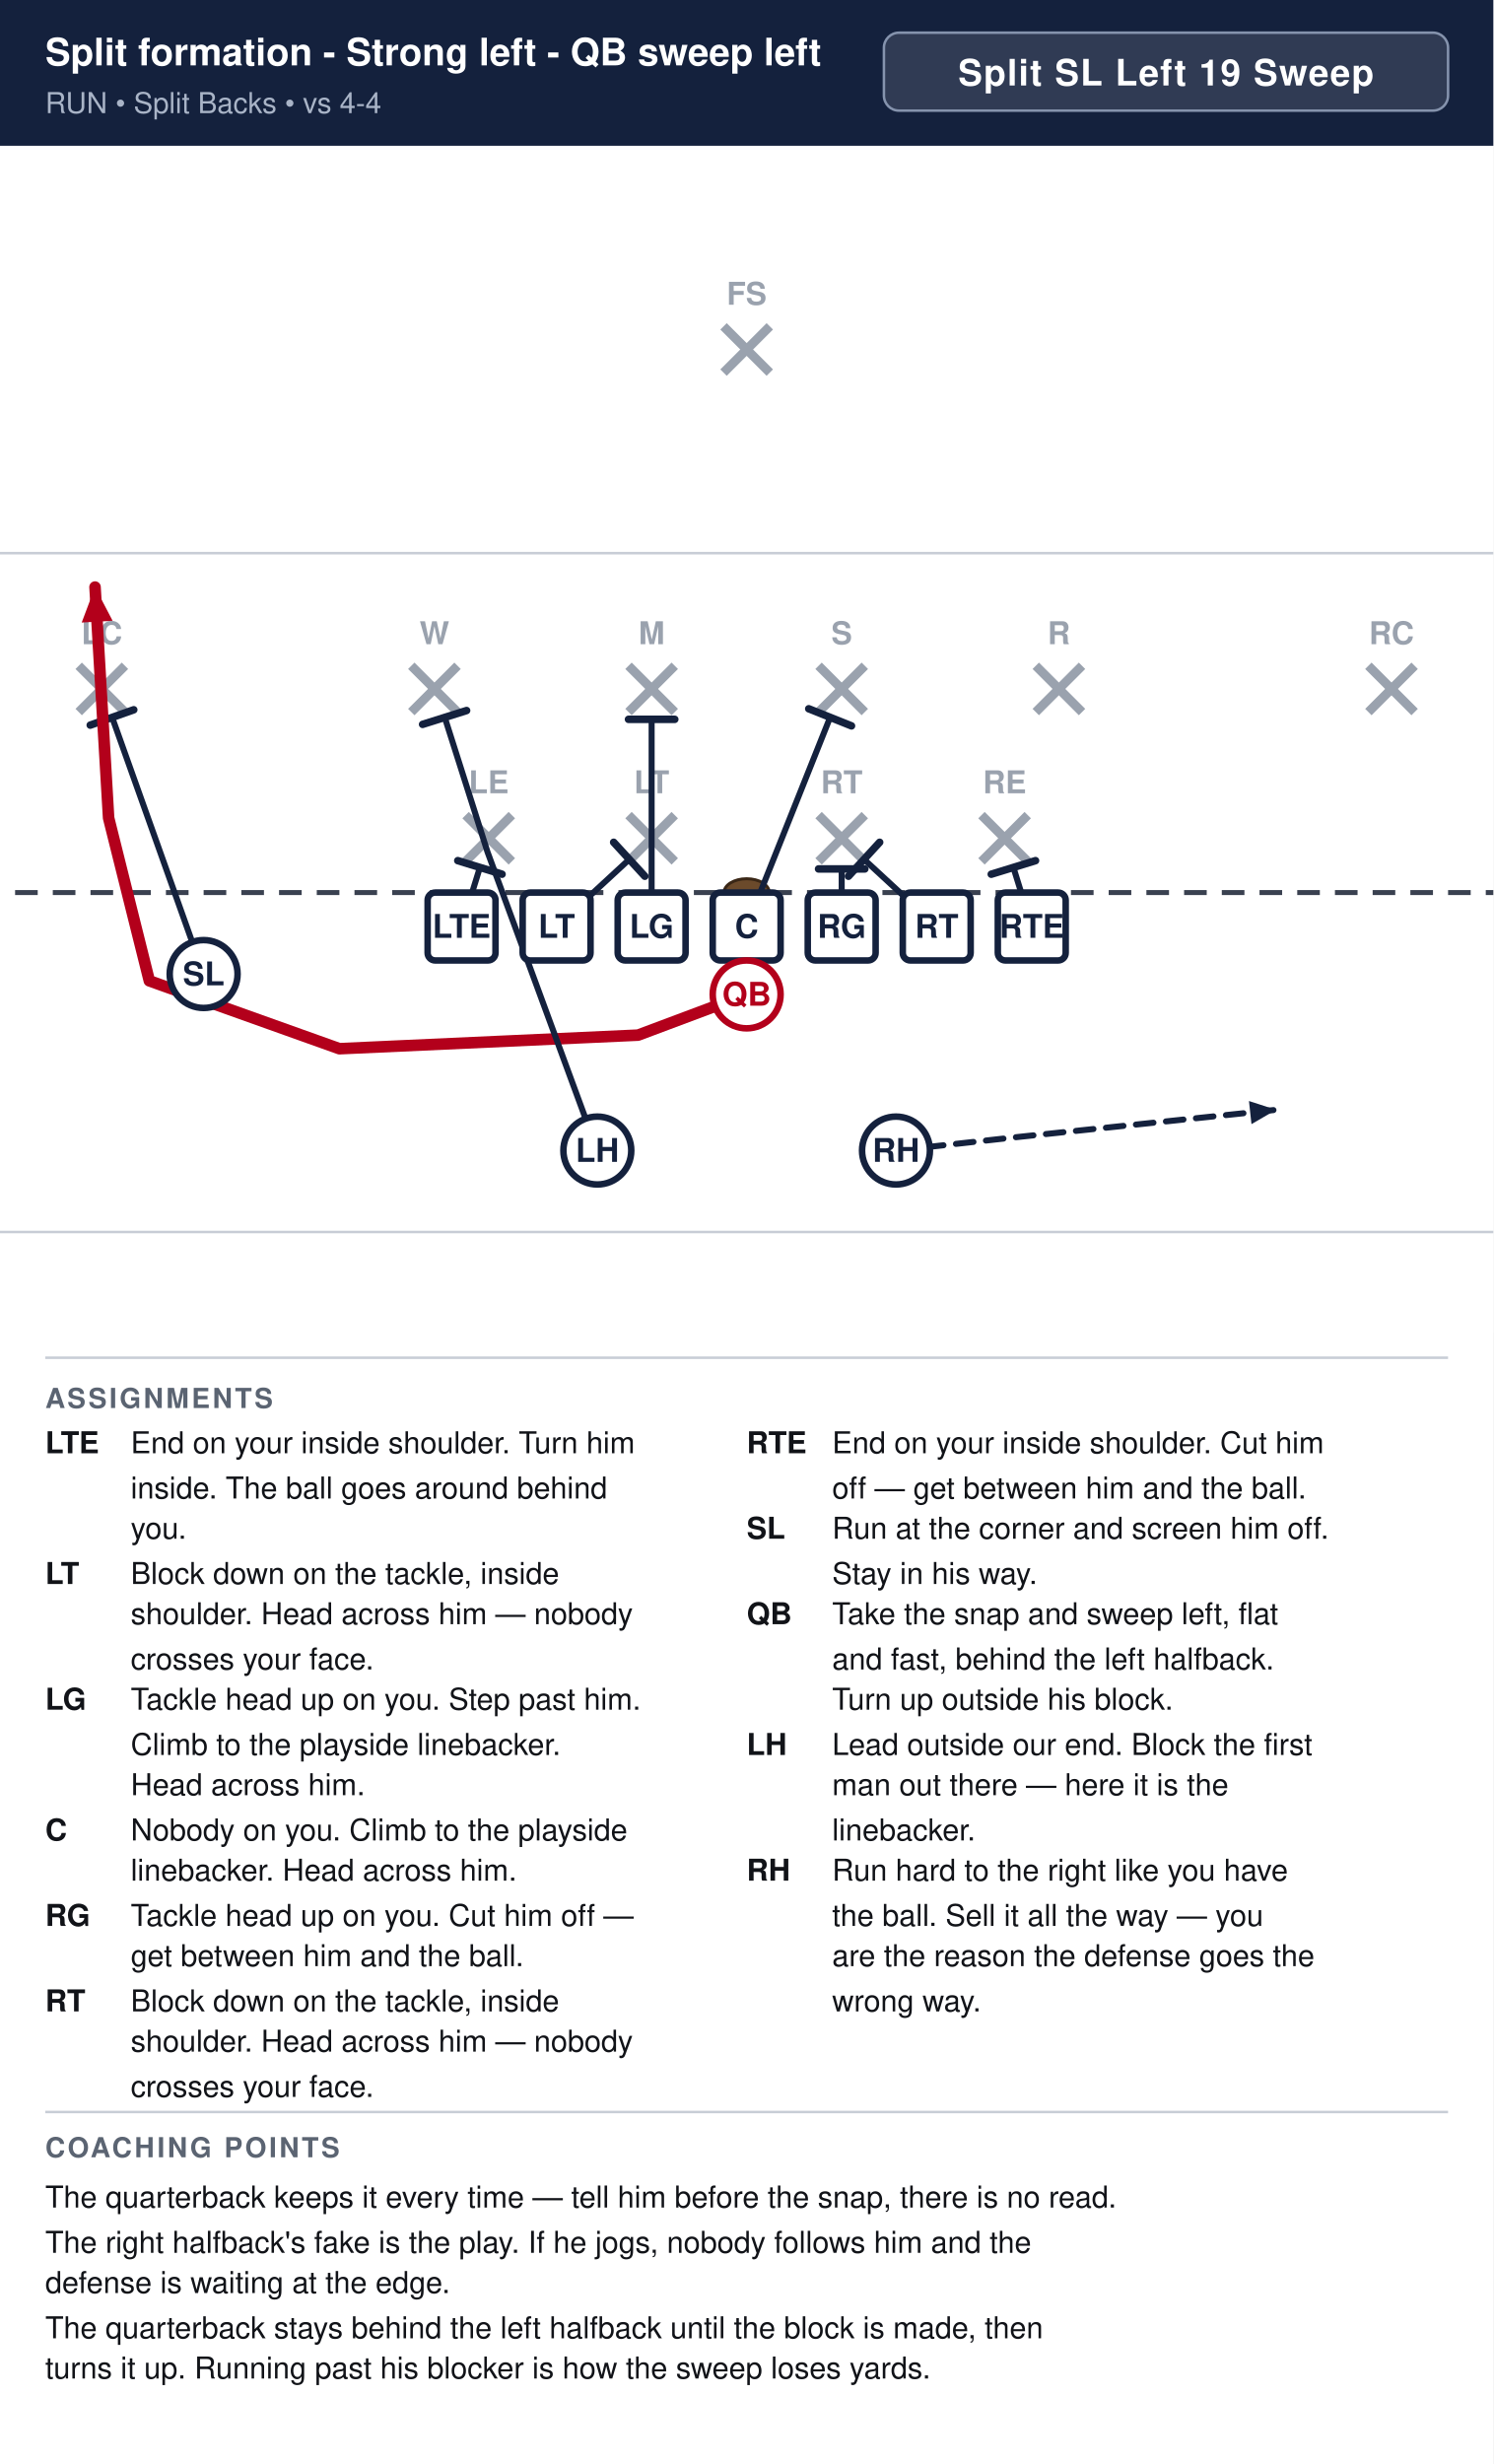
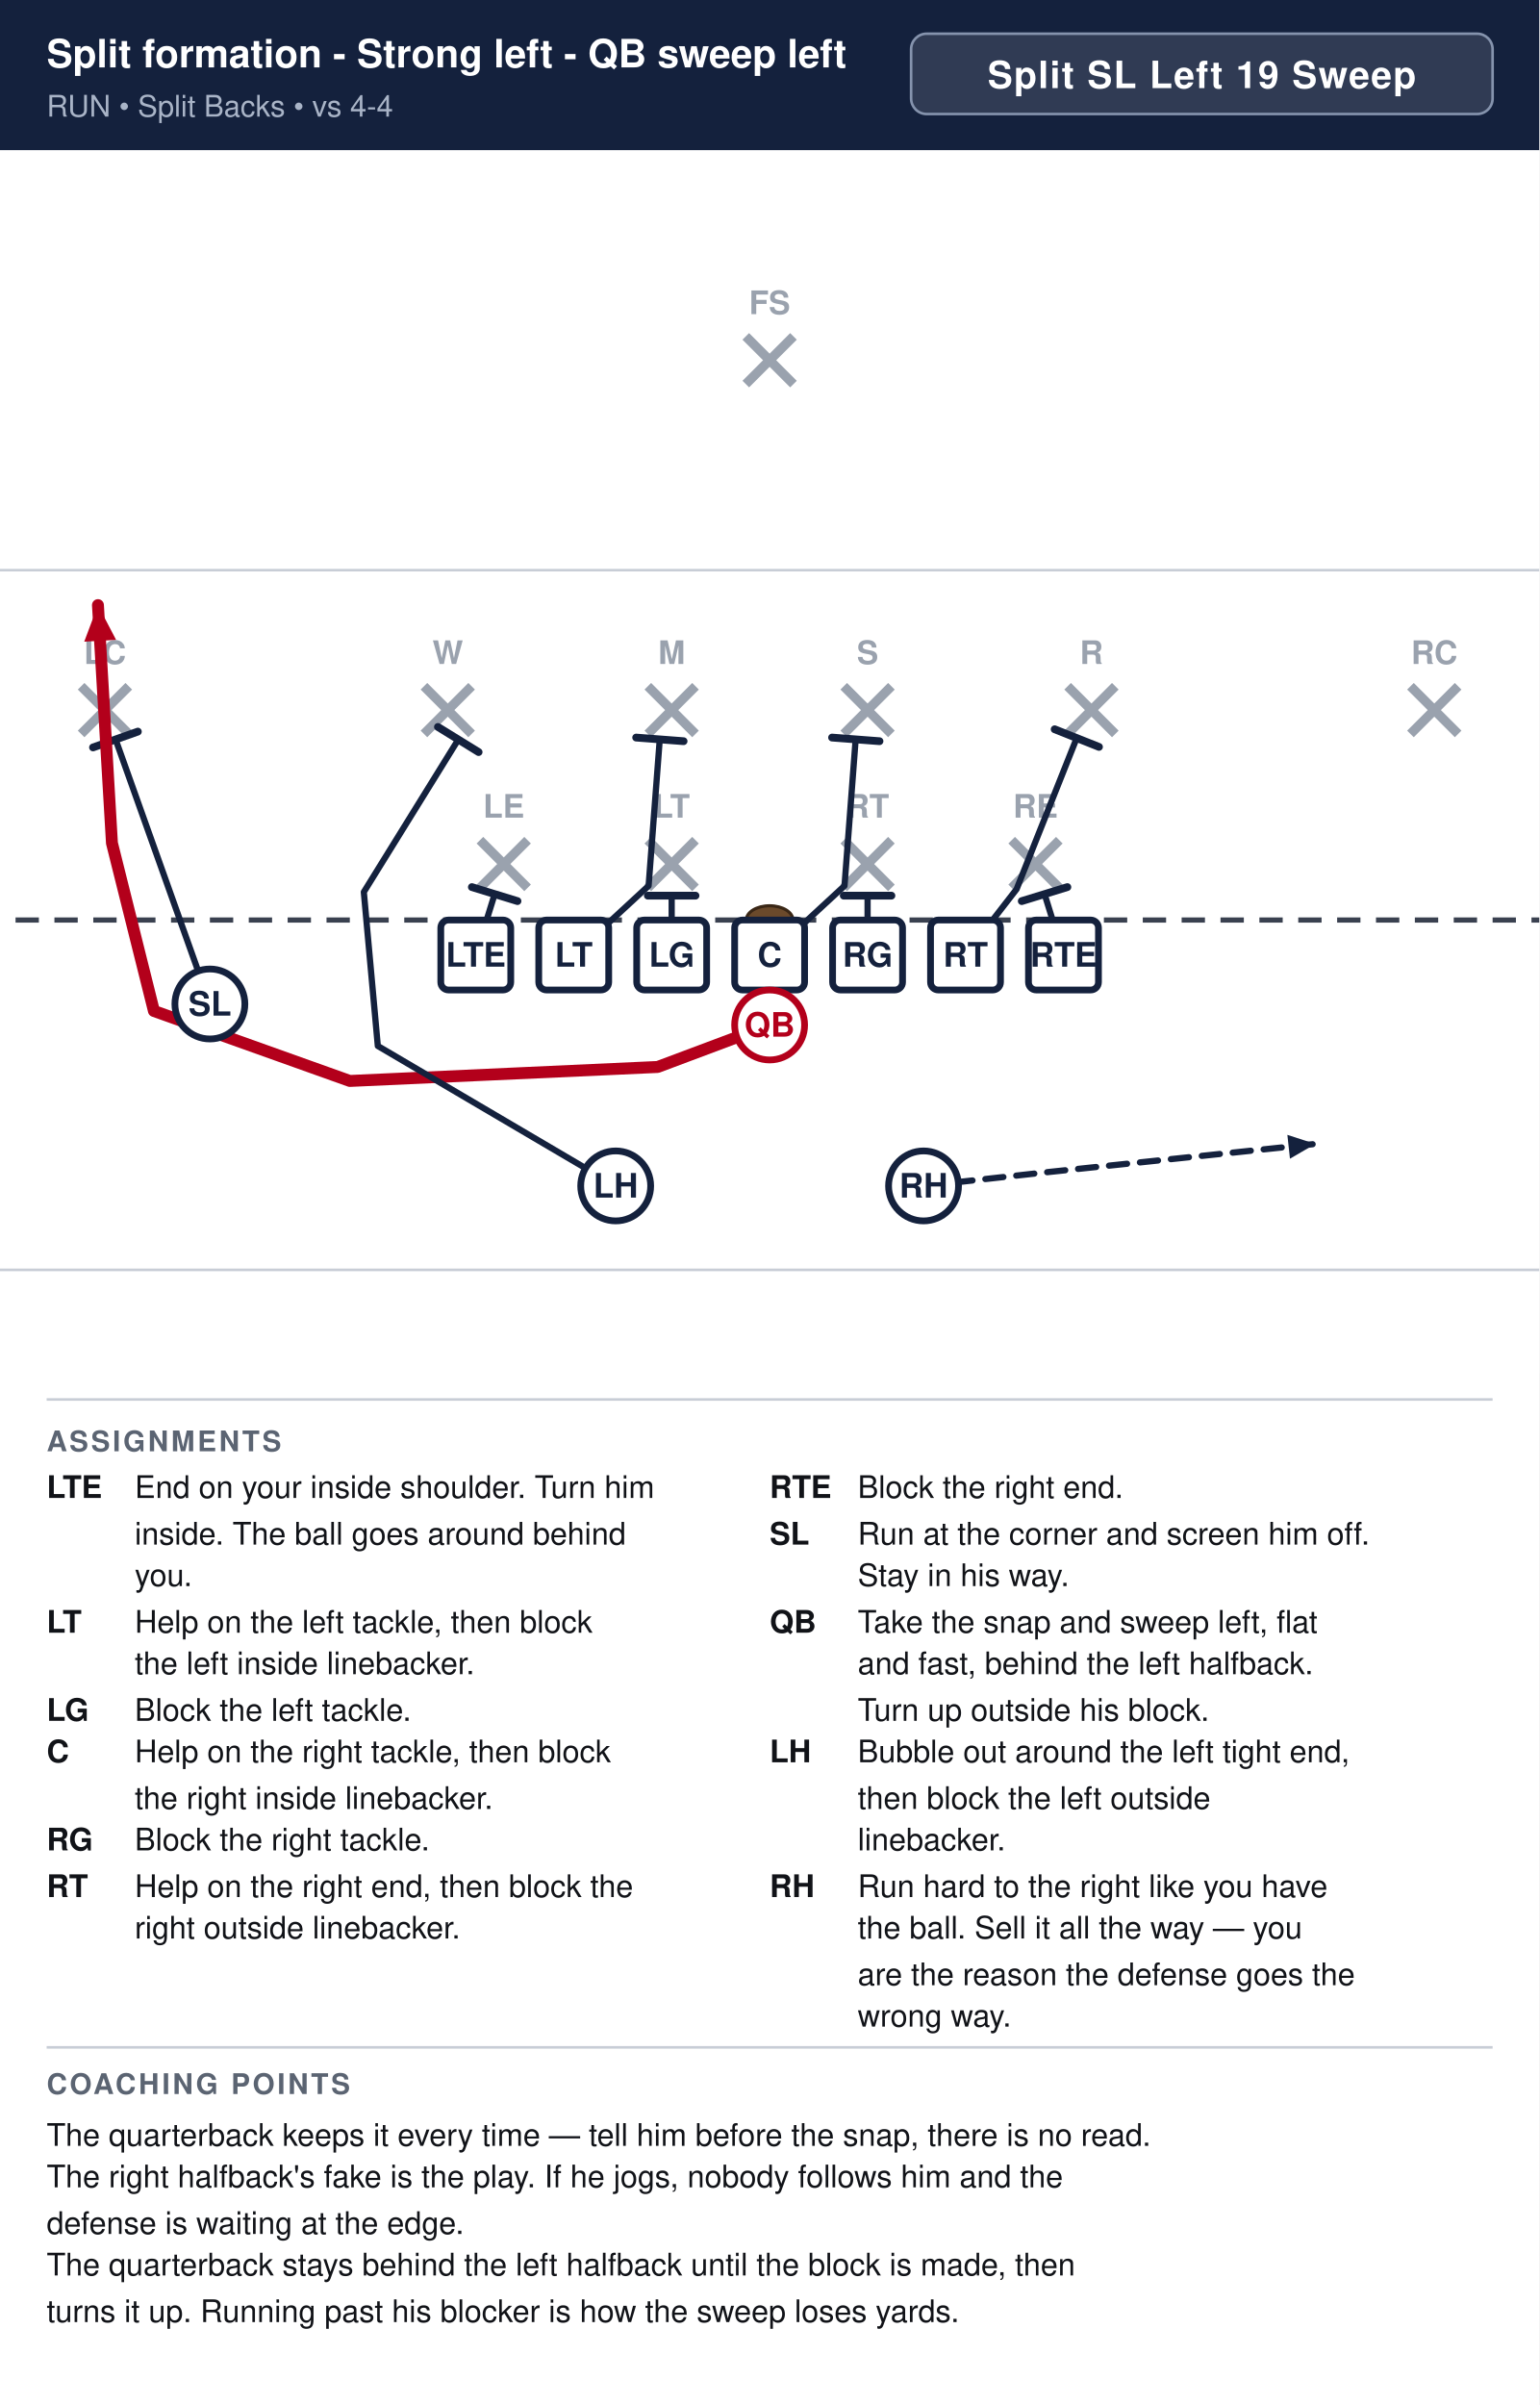
- <svg xmlns="http://www.w3.org/2000/svg" width="594" height="980" viewBox="0 0 594 980" font-family="Segoe UI, Helvetica, Arial, sans-serif">
+ <svg xmlns="http://www.w3.org/2000/svg" width="594" height="928" viewBox="0 0 594 928" font-family="Segoe UI, Helvetica, Arial, sans-serif">
  <rect width="100%" height="100%" fill="#ffffff" />
  <rect x="0" y="0" width="594" height="58" fill="#14213d" />
  <text x="18" y="26" font-size="15.1" font-weight="700" fill="#ffffff">Split formation - Strong left - QB sweep left</text>
  <text x="18" y="45" font-size="11.5" fill="#a9b4c7">RUN  •  Split Backs  •  vs 4-4</text>
  <rect x="351.6" y="13" width="224.4" height="31" rx="6" fill="#ffffff" fill-opacity="0.12" stroke="#8593ad" stroke-width="1" />
  <text x="463.8" y="34" text-anchor="middle" font-size="14.5" font-weight="700" fill="#ffffff" letter-spacing="0.5">Split SL Left 19 Sweep</text>
  <clipPath id="fieldclip">
    <rect x="0" y="58" width="594" height="472" />
  </clipPath>
  <g clip-path="url(#fieldclip)">
    <g transform="translate(-54.0,31.0)">
      <rect x="0" y="0" width="702" height="513" fill="#ffffff" />
      <line x1="0" y1="459.0" x2="702" y2="459.0" stroke="#c8cdd6" stroke-width="1" />
      <line x1="0" y1="189.0" x2="702" y2="189.0" stroke="#c8cdd6" stroke-width="1" />
      <line x1="0" y1="324.0" x2="702" y2="324.0" stroke="#3a4150" stroke-width="2" stroke-dasharray="9 6" />
      <ellipse cx="351.0" cy="324.0" rx="9" ry="5.5" fill="#6b4a2b" stroke="#3a2716" stroke-width="1.2" />
      <line x1="239.2" y1="293.2" x2="257.6" y2="311.6" stroke="#9aa2ae" stroke-width="3.6" />
      <line x1="257.6" y1="293.2" x2="239.2" y2="311.6" stroke="#9aa2ae" stroke-width="3.6" />
      <text x="248.4" y="284.5" text-anchor="middle" font-size="12.5" fill="#9aa2ae" font-weight="600">LE</text>
      <line x1="304.0" y1="293.2" x2="322.4" y2="311.6" stroke="#9aa2ae" stroke-width="3.6" />
      <line x1="322.4" y1="293.2" x2="304.0" y2="311.6" stroke="#9aa2ae" stroke-width="3.6" />
      <text x="313.2" y="284.5" text-anchor="middle" font-size="12.5" fill="#9aa2ae" font-weight="600">LT</text>
      <line x1="379.6" y1="293.2" x2="398.0" y2="311.6" stroke="#9aa2ae" stroke-width="3.6" />
      <line x1="398.0" y1="293.2" x2="379.6" y2="311.6" stroke="#9aa2ae" stroke-width="3.6" />
      <text x="388.8" y="284.5" text-anchor="middle" font-size="12.5" fill="#9aa2ae" font-weight="600">RT</text>
      <line x1="444.4" y1="293.2" x2="462.8" y2="311.6" stroke="#9aa2ae" stroke-width="3.6" />
      <line x1="462.8" y1="293.2" x2="444.4" y2="311.6" stroke="#9aa2ae" stroke-width="3.6" />
      <text x="453.6" y="284.5" text-anchor="middle" font-size="12.5" fill="#9aa2ae" font-weight="600">RE</text>
      <line x1="217.6" y1="233.8" x2="236.0" y2="252.2" stroke="#9aa2ae" stroke-width="3.6" />
      <line x1="236.0" y1="233.8" x2="217.6" y2="252.2" stroke="#9aa2ae" stroke-width="3.6" />
      <text x="226.8" y="225.2" text-anchor="middle" font-size="12.5" fill="#9aa2ae" font-weight="600">W</text>
      <line x1="304.0" y1="233.8" x2="322.4" y2="252.2" stroke="#9aa2ae" stroke-width="3.6" />
      <line x1="322.4" y1="233.8" x2="304.0" y2="252.2" stroke="#9aa2ae" stroke-width="3.6" />
      <text x="313.2" y="225.2" text-anchor="middle" font-size="12.5" fill="#9aa2ae" font-weight="600">M</text>
      <line x1="379.6" y1="233.8" x2="398.0" y2="252.2" stroke="#9aa2ae" stroke-width="3.6" />
      <line x1="398.0" y1="233.8" x2="379.6" y2="252.2" stroke="#9aa2ae" stroke-width="3.6" />
      <text x="388.8" y="225.2" text-anchor="middle" font-size="12.5" fill="#9aa2ae" font-weight="600">S</text>
      <line x1="466.0" y1="233.8" x2="484.4" y2="252.2" stroke="#9aa2ae" stroke-width="3.6" />
      <line x1="484.4" y1="233.8" x2="466.0" y2="252.2" stroke="#9aa2ae" stroke-width="3.6" />
      <text x="475.2" y="225.2" text-anchor="middle" font-size="12.5" fill="#9aa2ae" font-weight="600">R</text>
      <line x1="85.3" y1="233.8" x2="103.7" y2="252.2" stroke="#9aa2ae" stroke-width="3.6" />
      <line x1="103.7" y1="233.8" x2="85.3" y2="252.2" stroke="#9aa2ae" stroke-width="3.6" />
      <text x="94.5" y="225.2" text-anchor="middle" font-size="12.5" fill="#9aa2ae" font-weight="600">LC</text>
      <line x1="598.3" y1="233.8" x2="616.7" y2="252.2" stroke="#9aa2ae" stroke-width="3.6" />
      <line x1="616.7" y1="233.8" x2="598.3" y2="252.2" stroke="#9aa2ae" stroke-width="3.6" />
      <text x="607.5" y="225.2" text-anchor="middle" font-size="12.5" fill="#9aa2ae" font-weight="600">RC</text>
      <line x1="341.8" y1="98.8" x2="360.2" y2="117.2" stroke="#9aa2ae" stroke-width="3.6" />
      <line x1="360.2" y1="98.8" x2="341.8" y2="117.2" stroke="#9aa2ae" stroke-width="3.6" />
      <text x="351.0" y="90.2" text-anchor="middle" font-size="12.5" fill="#9aa2ae" font-weight="600">FS</text>
      <path d="M464.4,337.5 L457.1,314.0" fill="none" stroke="#14213d" stroke-width="2.4" stroke-linecap="round" stroke-linejoin="round" />
      <line x1="448.3" y1="316.7" x2="465.9" y2="311.3" stroke="#14213d" stroke-width="3.0" stroke-linecap="round" />
-       <path d="M426.6,337.5 L397.7,310.8" fill="none" stroke="#14213d" stroke-width="2.4" stroke-linecap="round" stroke-linejoin="round" />
-       <line x1="391.5" y1="317.5" x2="403.9" y2="304.0" stroke="#14213d" stroke-width="3.0" stroke-linecap="round" />
+       <path d="M426.6,337.5 L446.3,312.1 L469.5,253.8" fill="none" stroke="#14213d" stroke-width="2.4" stroke-linecap="round" stroke-linejoin="round" />
+       <line x1="461.0" y1="250.4" x2="478.1" y2="257.2" stroke="#14213d" stroke-width="3.0" stroke-linecap="round" />
      <path d="M388.8,337.5 L388.8,314.6" fill="none" stroke="#14213d" stroke-width="2.4" stroke-linecap="round" stroke-linejoin="round" />
      <line x1="379.6" y1="314.6" x2="398.0" y2="314.6" stroke="#14213d" stroke-width="3.0" stroke-linecap="round" />
-       <path d="M351.0,337.5 L384.2,254.3" fill="none" stroke="#14213d" stroke-width="2.4" stroke-linecap="round" stroke-linejoin="round" />
-       <line x1="375.7" y1="250.9" x2="392.7" y2="257.7" stroke="#14213d" stroke-width="3.0" stroke-linecap="round" />
-       <path d="M313.2,337.5 L313.2,255.1" fill="none" stroke="#14213d" stroke-width="2.4" stroke-linecap="round" stroke-linejoin="round" />
-       <line x1="304.0" y1="255.1" x2="322.4" y2="255.1" stroke="#14213d" stroke-width="3.0" stroke-linecap="round" />
-       <path d="M275.4,337.5 L304.3,310.8" fill="none" stroke="#14213d" stroke-width="2.4" stroke-linecap="round" stroke-linejoin="round" />
-       <line x1="298.1" y1="304.0" x2="310.5" y2="317.5" stroke="#14213d" stroke-width="3.0" stroke-linecap="round" />
+       <path d="M351.0,337.5 L379.9,310.8 L384.2,254.3" fill="none" stroke="#14213d" stroke-width="2.4" stroke-linecap="round" stroke-linejoin="round" />
+       <line x1="375.1" y1="253.6" x2="393.4" y2="255.0" stroke="#14213d" stroke-width="3.0" stroke-linecap="round" />
+       <path d="M313.2,337.5 L313.2,314.6" fill="none" stroke="#14213d" stroke-width="2.4" stroke-linecap="round" stroke-linejoin="round" />
+       <line x1="304.0" y1="314.6" x2="322.4" y2="314.6" stroke="#14213d" stroke-width="3.0" stroke-linecap="round" />
+       <path d="M275.4,337.5 L304.3,310.8 L308.6,254.3" fill="none" stroke="#14213d" stroke-width="2.4" stroke-linecap="round" stroke-linejoin="round" />
+       <line x1="299.5" y1="253.6" x2="317.8" y2="255.0" stroke="#14213d" stroke-width="3.0" stroke-linecap="round" />
      <path d="M237.6,337.5 L244.9,314.0" fill="none" stroke="#14213d" stroke-width="2.4" stroke-linecap="round" stroke-linejoin="round" />
      <line x1="236.1" y1="311.3" x2="253.7" y2="316.7" stroke="#14213d" stroke-width="3.0" stroke-linecap="round" />
      <path d="M135.0,356.4 L98.6,254.3" fill="none" stroke="#14213d" stroke-width="2.4" stroke-linecap="round" stroke-linejoin="round" />
      <line x1="89.9" y1="257.4" x2="107.2" y2="251.3" stroke="#14213d" stroke-width="3.0" stroke-linecap="round" />
      <path d="M351.0,364.5 L307.8,380.7 L189.0,386.1 L113.4,359.1 L97.2,294.3 L91.8,202.5" fill="none" stroke="#b3001b" stroke-width="4.6" stroke-linecap="round" stroke-linejoin="round" />
      <polygon points="91.8,202.5 98.8,215.9 86.5,216.6" fill="#b3001b" />
-       <path d="M291.6,426.6 L247.9,307.8 L230.9,254.3" fill="none" stroke="#14213d" stroke-width="2.4" stroke-linecap="round" stroke-linejoin="round" />
-       <line x1="222.1" y1="257.1" x2="239.6" y2="251.6" stroke="#14213d" stroke-width="3.0" stroke-linecap="round" />
+       <path d="M291.6,426.6 L199.8,372.6 L194.4,313.2 L230.9,254.3" fill="none" stroke="#14213d" stroke-width="2.4" stroke-linecap="round" stroke-linejoin="round" />
+       <line x1="223.0" y1="249.5" x2="238.7" y2="259.2" stroke="#14213d" stroke-width="3.0" stroke-linecap="round" />
      <path d="M410.4,426.6 L459.0,421.2 L561.6,410.4" fill="none" stroke="#14213d" stroke-width="2.4" stroke-linecap="round" stroke-linejoin="round" stroke-dasharray="7 5" />
      <polygon points="561.6,410.4 551.8,416.1 550.8,406.9" fill="#14213d" />
      <rect x="224.1" y="324.0" width="27.0" height="27.0" rx="3" fill="#ffffff" stroke="#14213d" stroke-width="2.6" />
      <text x="237.6" y="342.0" text-anchor="middle" font-size="13" font-weight="700" fill="#14213d">LTE</text>
      <rect x="261.9" y="324.0" width="27.0" height="27.0" rx="3" fill="#ffffff" stroke="#14213d" stroke-width="2.6" />
      <text x="275.4" y="342.0" text-anchor="middle" font-size="13" font-weight="700" fill="#14213d">LT</text>
      <rect x="299.7" y="324.0" width="27.0" height="27.0" rx="3" fill="#ffffff" stroke="#14213d" stroke-width="2.6" />
      <text x="313.2" y="342.0" text-anchor="middle" font-size="13" font-weight="700" fill="#14213d">LG</text>
      <rect x="337.5" y="324.0" width="27.0" height="27.0" rx="3" fill="#ffffff" stroke="#14213d" stroke-width="2.6" />
      <text x="351.0" y="342.0" text-anchor="middle" font-size="13" font-weight="700" fill="#14213d">C</text>
      <rect x="375.3" y="324.0" width="27.0" height="27.0" rx="3" fill="#ffffff" stroke="#14213d" stroke-width="2.6" />
      <text x="388.8" y="342.0" text-anchor="middle" font-size="13" font-weight="700" fill="#14213d">RG</text>
      <rect x="413.1" y="324.0" width="27.0" height="27.0" rx="3" fill="#ffffff" stroke="#14213d" stroke-width="2.6" />
      <text x="426.6" y="342.0" text-anchor="middle" font-size="13" font-weight="700" fill="#14213d">RT</text>
      <rect x="450.9" y="324.0" width="27.0" height="27.0" rx="3" fill="#ffffff" stroke="#14213d" stroke-width="2.6" />
      <text x="464.4" y="342.0" text-anchor="middle" font-size="13" font-weight="700" fill="#14213d">RTE</text>
      <circle cx="135.0" cy="356.4" r="13.5" fill="#ffffff" stroke="#14213d" stroke-width="2.6" />
      <text x="135.0" y="360.9" text-anchor="middle" font-size="13" font-weight="700" fill="#14213d">SL</text>
      <circle cx="351.0" cy="364.5" r="13.5" fill="#ffffff" stroke="#b3001b" stroke-width="2.6" />
      <text x="351.0" y="369.0" text-anchor="middle" font-size="13" font-weight="700" fill="#b3001b">QB</text>
      <circle cx="291.6" cy="426.6" r="13.5" fill="#ffffff" stroke="#14213d" stroke-width="2.6" />
      <text x="291.6" y="431.1" text-anchor="middle" font-size="13" font-weight="700" fill="#14213d">LH</text>
      <circle cx="410.4" cy="426.6" r="13.5" fill="#ffffff" stroke="#14213d" stroke-width="2.6" />
      <text x="410.4" y="431.1" text-anchor="middle" font-size="13" font-weight="700" fill="#14213d">RH</text>
    </g>
  </g>
  <line x1="18" y1="540" x2="576" y2="540" stroke="#c8cdd6" stroke-width="1" />
  <text x="18" y="560" font-size="11" font-weight="700" fill="#5b6472" letter-spacing="1">ASSIGNMENTS</text>
  <text x="18" y="578" font-size="12" font-weight="700" fill="#111318">LTE</text>
  <text x="52" y="578" font-size="12" fill="#111318">End on your inside shoulder. Turn him</text>
  <text x="52" y="596" font-size="12" fill="#111318">inside. The ball goes around behind</text>
  <text x="52" y="612" font-size="12" fill="#111318">you.</text>
  <text x="18" y="630" font-size="12" font-weight="700" fill="#111318">LT</text>
-   <text x="52" y="630" font-size="12" fill="#111318">Block down on the tackle, inside</text>
-   <text x="52" y="646" font-size="12" fill="#111318">shoulder. Head across him — nobody</text>
-   <text x="52" y="664" font-size="12" fill="#111318">crosses your face.</text>
-   <text x="18" y="680" font-size="12" font-weight="700" fill="#111318">LG</text>
-   <text x="52" y="680" font-size="12" fill="#111318">Tackle head up on you. Step past him.</text>
-   <text x="52" y="698" font-size="12" fill="#111318">Climb to the playside linebacker.</text>
-   <text x="52" y="714" font-size="12" fill="#111318">Head across him.</text>
-   <text x="18" y="732" font-size="12" font-weight="700" fill="#111318">C</text>
-   <text x="52" y="732" font-size="12" fill="#111318">Nobody on you. Climb to the playside</text>
-   <text x="52" y="748" font-size="12" fill="#111318">linebacker. Head across him.</text>
-   <text x="18" y="766" font-size="12" font-weight="700" fill="#111318">RG</text>
-   <text x="52" y="766" font-size="12" fill="#111318">Tackle head up on you. Cut him off —</text>
-   <text x="52" y="782" font-size="12" fill="#111318">get between him and the ball.</text>
-   <text x="18" y="800" font-size="12" font-weight="700" fill="#111318">RT</text>
-   <text x="52" y="800" font-size="12" fill="#111318">Block down on the tackle, inside</text>
-   <text x="52" y="816" font-size="12" fill="#111318">shoulder. Head across him — nobody</text>
-   <text x="52" y="834" font-size="12" fill="#111318">crosses your face.</text>
+   <text x="52" y="630" font-size="12" fill="#111318">Help on the left tackle, then block</text>
+   <text x="52" y="646" font-size="12" fill="#111318">the left inside linebacker.</text>
+   <text x="18" y="664" font-size="12" font-weight="700" fill="#111318">LG</text>
+   <text x="52" y="664" font-size="12" fill="#111318">Block the left tackle.</text>
+   <text x="18" y="680" font-size="12" font-weight="700" fill="#111318">C</text>
+   <text x="52" y="680" font-size="12" fill="#111318">Help on the right tackle, then block</text>
+   <text x="52" y="698" font-size="12" fill="#111318">the right inside linebacker.</text>
+   <text x="18" y="714" font-size="12" font-weight="700" fill="#111318">RG</text>
+   <text x="52" y="714" font-size="12" fill="#111318">Block the right tackle.</text>
+   <text x="18" y="732" font-size="12" font-weight="700" fill="#111318">RT</text>
+   <text x="52" y="732" font-size="12" fill="#111318">Help on the right end, then block the</text>
+   <text x="52" y="748" font-size="12" fill="#111318">right outside linebacker.</text>
  <text x="297" y="578" font-size="12" font-weight="700" fill="#111318">RTE</text>
-   <text x="331" y="578" font-size="12" fill="#111318">End on your inside shoulder. Cut him</text>
-   <text x="331" y="596" font-size="12" fill="#111318">off — get between him and the ball.</text>
-   <text x="297" y="612" font-size="12" font-weight="700" fill="#111318">SL</text>
-   <text x="331" y="612" font-size="12" fill="#111318">Run at the corner and screen him off.</text>
-   <text x="331" y="630" font-size="12" fill="#111318">Stay in his way.</text>
-   <text x="297" y="646" font-size="12" font-weight="700" fill="#111318">QB</text>
-   <text x="331" y="646" font-size="12" fill="#111318">Take the snap and sweep left, flat</text>
-   <text x="331" y="664" font-size="12" fill="#111318">and fast, behind the left halfback.</text>
-   <text x="331" y="680" font-size="12" fill="#111318">Turn up outside his block.</text>
-   <text x="297" y="698" font-size="12" font-weight="700" fill="#111318">LH</text>
-   <text x="331" y="698" font-size="12" fill="#111318">Lead outside our end. Block the first</text>
-   <text x="331" y="714" font-size="12" fill="#111318">man out there — here it is the</text>
-   <text x="331" y="732" font-size="12" fill="#111318">linebacker.</text>
-   <text x="297" y="748" font-size="12" font-weight="700" fill="#111318">RH</text>
-   <text x="331" y="748" font-size="12" fill="#111318">Run hard to the right like you have</text>
-   <text x="331" y="766" font-size="12" fill="#111318">the ball. Sell it all the way — you</text>
-   <text x="331" y="782" font-size="12" fill="#111318">are the reason the defense goes the</text>
-   <text x="331" y="800" font-size="12" fill="#111318">wrong way.</text>
-   <line x1="18" y1="840" x2="576" y2="840" stroke="#c8cdd6" stroke-width="1" />
-   <text x="18" y="858" font-size="11" font-weight="700" fill="#5b6472" letter-spacing="1">COACHING POINTS</text>
-   <text x="18" y="878" font-size="12" fill="#111318">The quarterback keeps it every time — tell him before the snap, there is no read.</text>
-   <text x="18" y="896" font-size="12" fill="#111318">The right halfback's fake is the play. If he jogs, nobody follows him and the</text>
-   <text x="18" y="912" font-size="12" fill="#111318">defense is waiting at the edge.</text>
-   <text x="18" y="930" font-size="12" fill="#111318">The quarterback stays behind the left halfback until the block is made, then</text>
-   <text x="18" y="946" font-size="12" fill="#111318">turns it up. Running past his blocker is how the sweep loses yards.</text>
+   <text x="331" y="578" font-size="12" fill="#111318">Block the right end.</text>
+   <text x="297" y="596" font-size="12" font-weight="700" fill="#111318">SL</text>
+   <text x="331" y="596" font-size="12" fill="#111318">Run at the corner and screen him off.</text>
+   <text x="331" y="612" font-size="12" fill="#111318">Stay in his way.</text>
+   <text x="297" y="630" font-size="12" font-weight="700" fill="#111318">QB</text>
+   <text x="331" y="630" font-size="12" fill="#111318">Take the snap and sweep left, flat</text>
+   <text x="331" y="646" font-size="12" fill="#111318">and fast, behind the left halfback.</text>
+   <text x="331" y="664" font-size="12" fill="#111318">Turn up outside his block.</text>
+   <text x="297" y="680" font-size="12" font-weight="700" fill="#111318">LH</text>
+   <text x="331" y="680" font-size="12" fill="#111318">Bubble out around the left tight end,</text>
+   <text x="331" y="698" font-size="12" fill="#111318">then block the left outside</text>
+   <text x="331" y="714" font-size="12" fill="#111318">linebacker.</text>
+   <text x="297" y="732" font-size="12" font-weight="700" fill="#111318">RH</text>
+   <text x="331" y="732" font-size="12" fill="#111318">Run hard to the right like you have</text>
+   <text x="331" y="748" font-size="12" fill="#111318">the ball. Sell it all the way — you</text>
+   <text x="331" y="766" font-size="12" fill="#111318">are the reason the defense goes the</text>
+   <text x="331" y="782" font-size="12" fill="#111318">wrong way.</text>
+   <line x1="18" y1="790" x2="576" y2="790" stroke="#c8cdd6" stroke-width="1" />
+   <text x="18" y="808" font-size="11" font-weight="700" fill="#5b6472" letter-spacing="1">COACHING POINTS</text>
+   <text x="18" y="828" font-size="12" fill="#111318">The quarterback keeps it every time — tell him before the snap, there is no read.</text>
+   <text x="18" y="844" font-size="12" fill="#111318">The right halfback's fake is the play. If he jogs, nobody follows him and the</text>
+   <text x="18" y="862" font-size="12" fill="#111318">defense is waiting at the edge.</text>
+   <text x="18" y="878" font-size="12" fill="#111318">The quarterback stays behind the left halfback until the block is made, then</text>
+   <text x="18" y="896" font-size="12" fill="#111318">turns it up. Running past his blocker is how the sweep loses yards.</text>
</svg>
